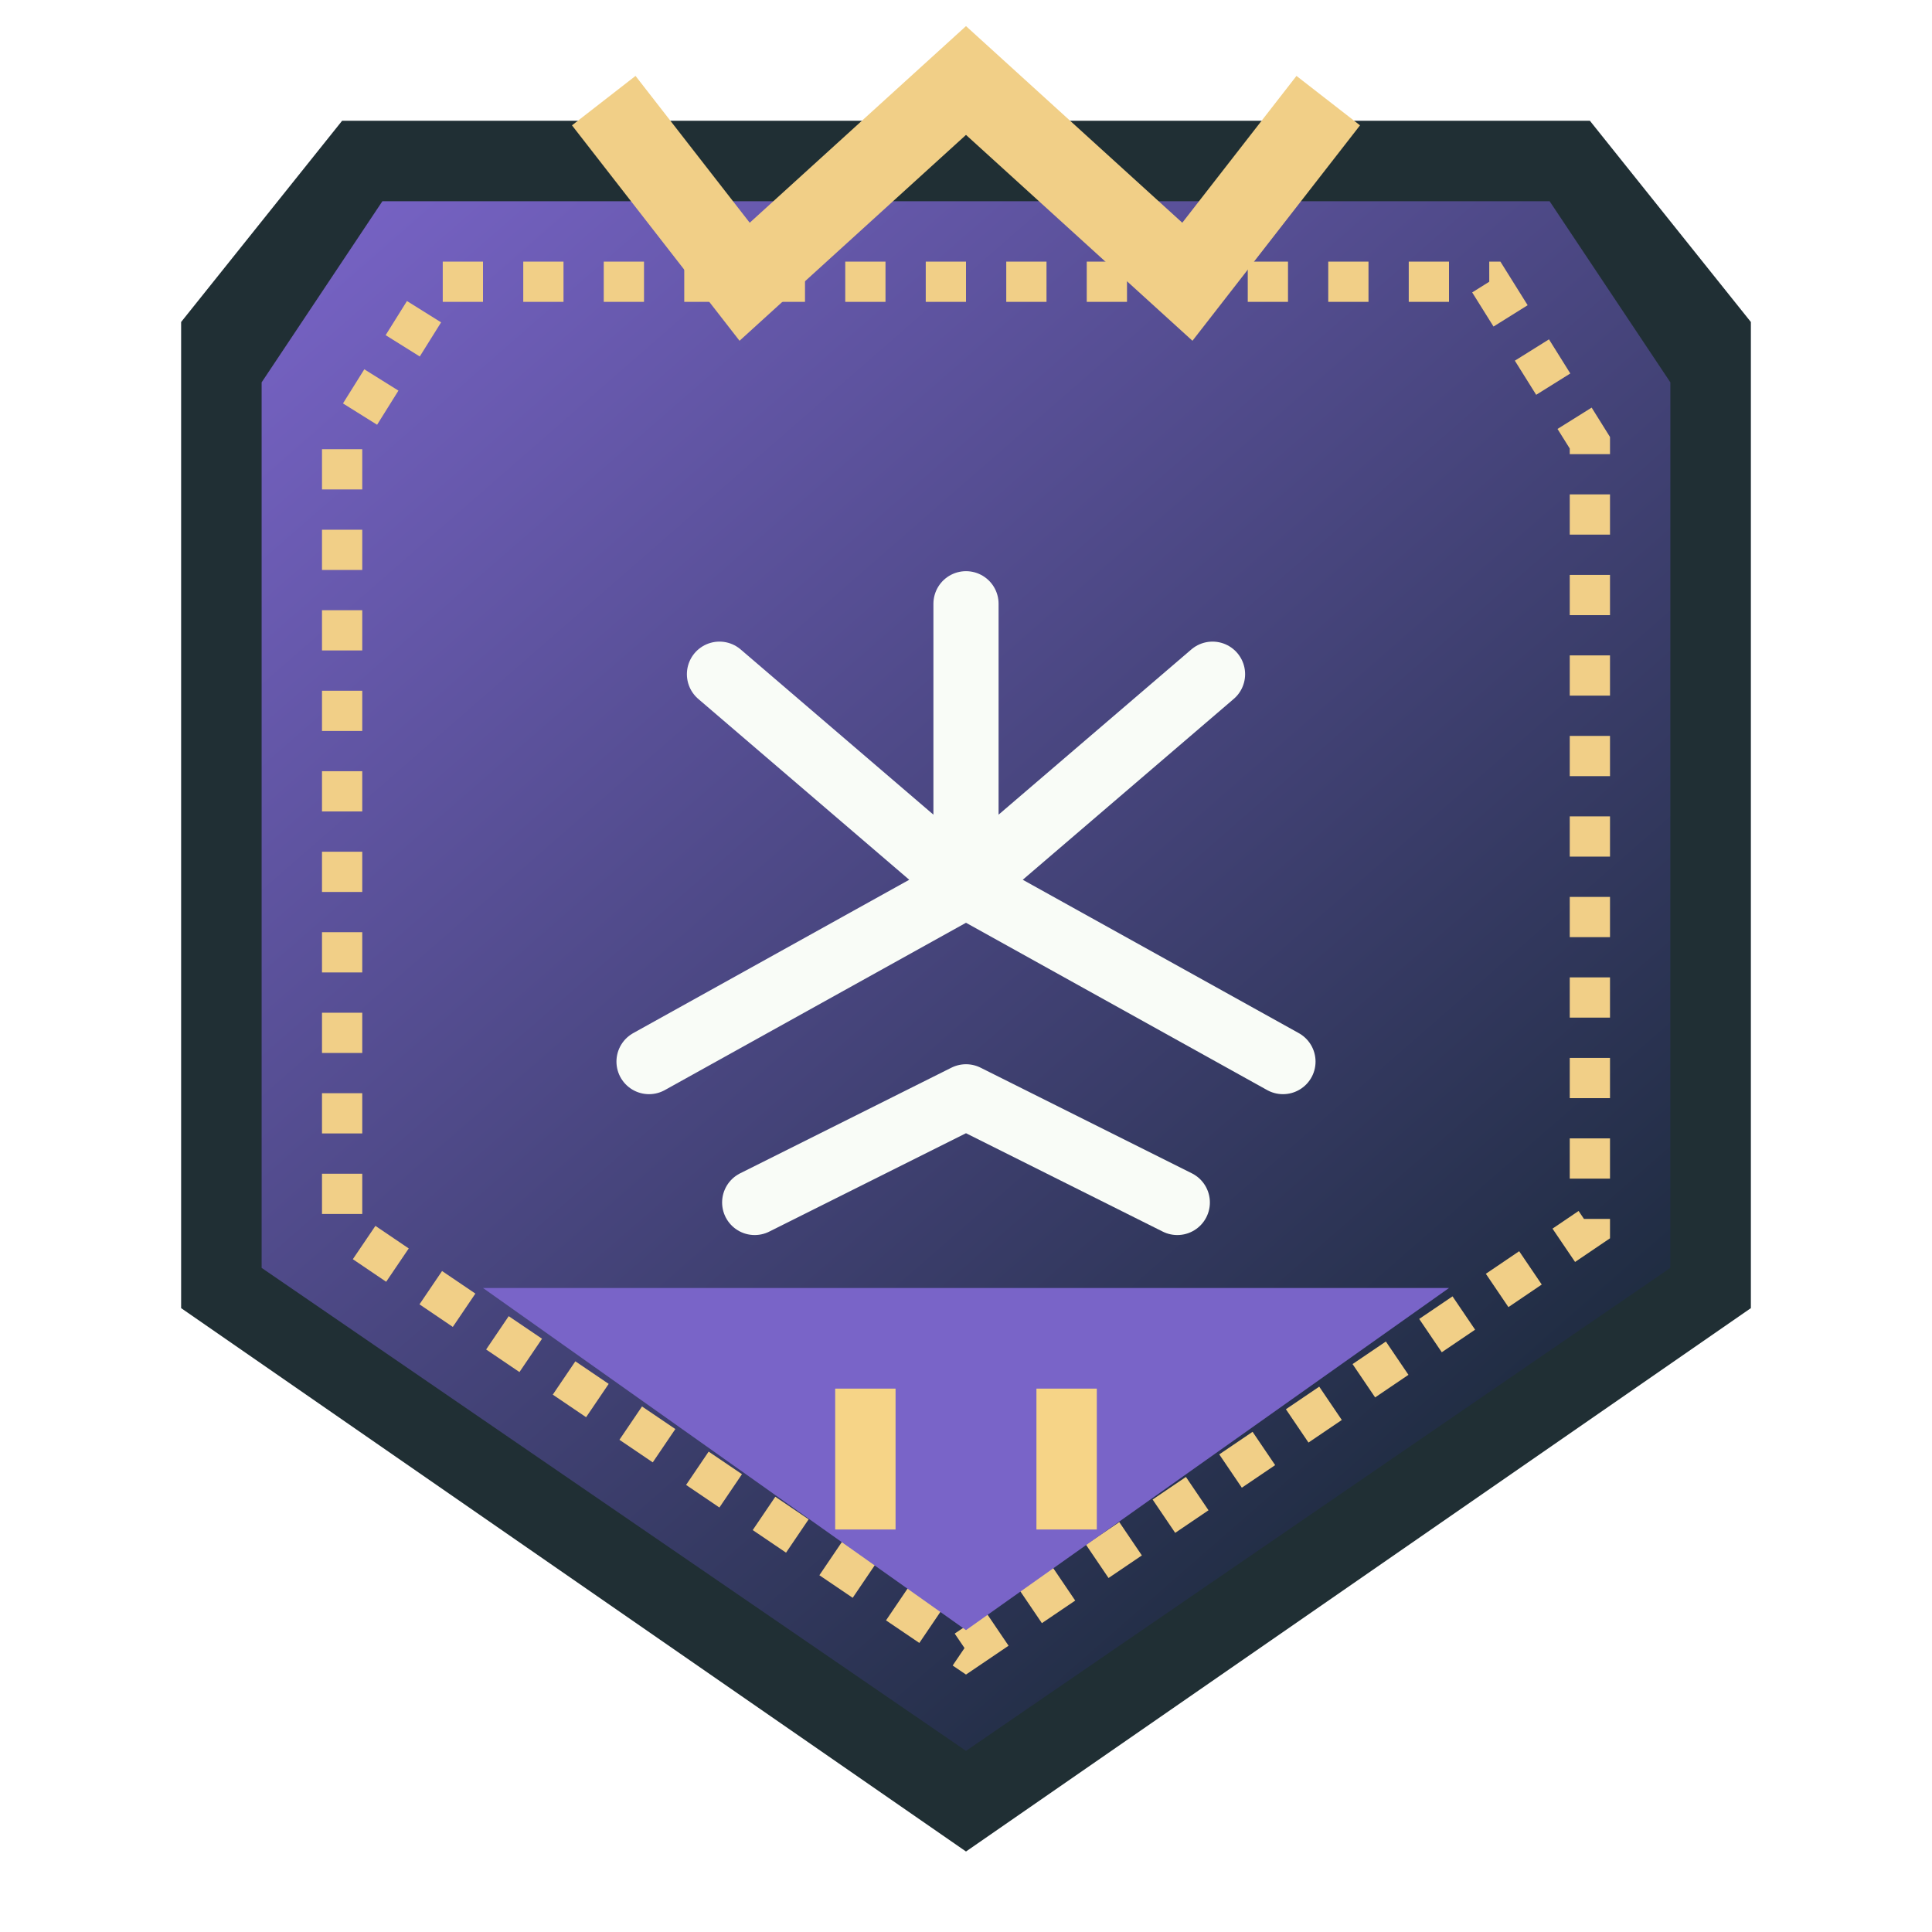
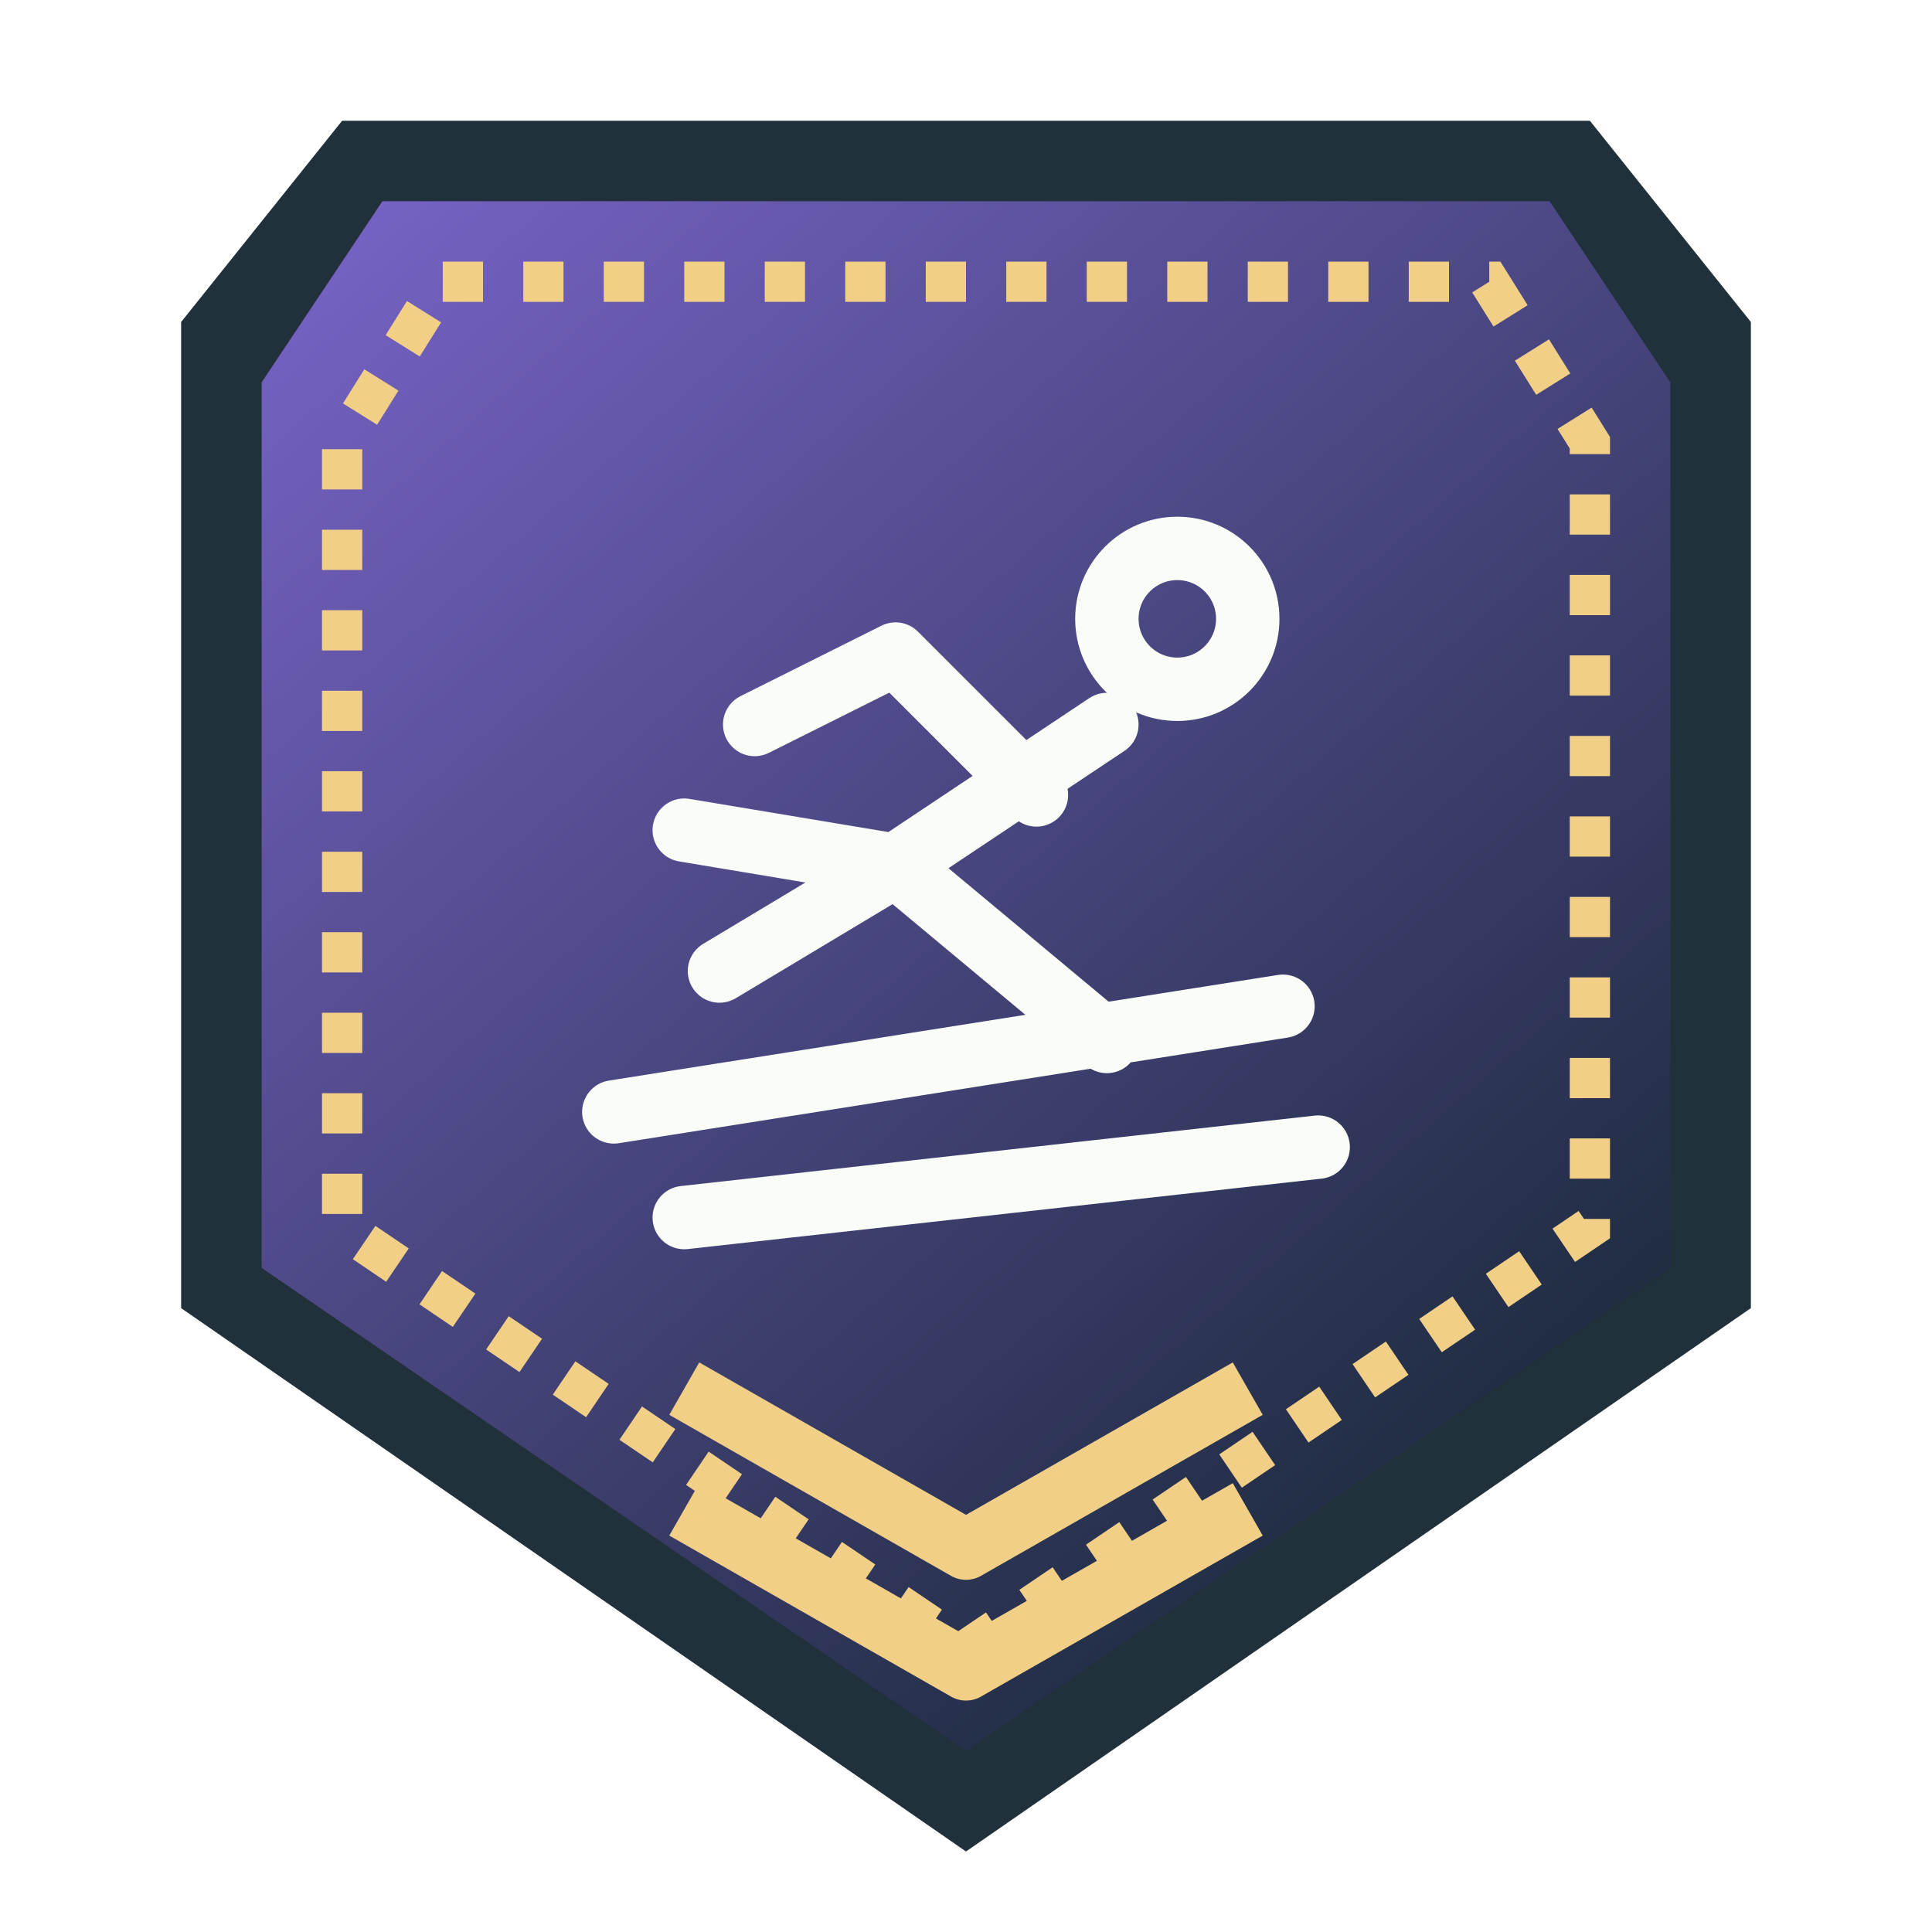
<svg xmlns="http://www.w3.org/2000/svg" viewBox="0 0 96 96">
  <defs>
-     <linearGradient id="paint" x2=".8" y2="1">
+     <linearGradient id="cloth" x2=".8" y2="1">
      <stop stop-color="#7964c8" />
      <stop offset="1" stop-color="#172735" />
    </linearGradient>
-     <linearGradient id="metal" x2="1" y2="1">
-       <stop stop-color="#f1cf87" />
-       <stop offset=".5" stop-color="#56707d" />
-       <stop offset="1" stop-color="#f1cf87" />
-     </linearGradient>
  </defs>
-   <path d="M17 6h62l8 10v49L48 92 9 65V16Z" fill="#202f34" />
-   <path d="M19 10h58l6 9v44L48 87 13 63V19Z" fill="url(#paint)" />
+   <path d="M17 6h62l8 10v49L48 92 9 65V16Z" fill="#20313b" />
+   <path d="M19 10h58l6 9v44L48 87 13 63V19Z" fill="url(#cloth)" />
  <path d="M22 14h52l5 8v39L48 82 17 61V22Z" fill="none" stroke="#f1cf87" stroke-width="2" stroke-dasharray="2 2" />
-   <path d="M24 64h48l-24 17Z" fill="#7964c8" />
-   <g transform="translate(27 23) scale(1.75)" fill="none" stroke="#f9fcf7" stroke-width="1.85" stroke-linecap="round" stroke-linejoin="round">
-     <path d="m3 17 9-5 9 5M12 12V4M5 6l7 6 7-6M6 21l6-3 6 3" />
+   <g transform="translate(27 22) scale(1.75)" fill="none" stroke="#f9fcf7" stroke-width="1.8" stroke-linecap="round" stroke-linejoin="round">
+     <circle cx="18" cy="5" r="2" />
+     <path d="m16 8-6 4-6-1m10-1-4-4-4 2m4 4 6 5m-6-5-5 3M2 19l19-3M4 22l18-2" />
  </g>
-   <path d="M43 69v7m10-7v7" stroke="#f6d487" stroke-width="3" />
-   <path d="m30 5 7 9 11-10 11 10 7-9" fill="none" stroke="#f1cf87" stroke-width="4" />
+   <path d="m34 69 14 8 14-8m-28 6 14 8 14-8" fill="none" stroke="#f1cf87" stroke-width="3" stroke-linejoin="round" />
</svg>
